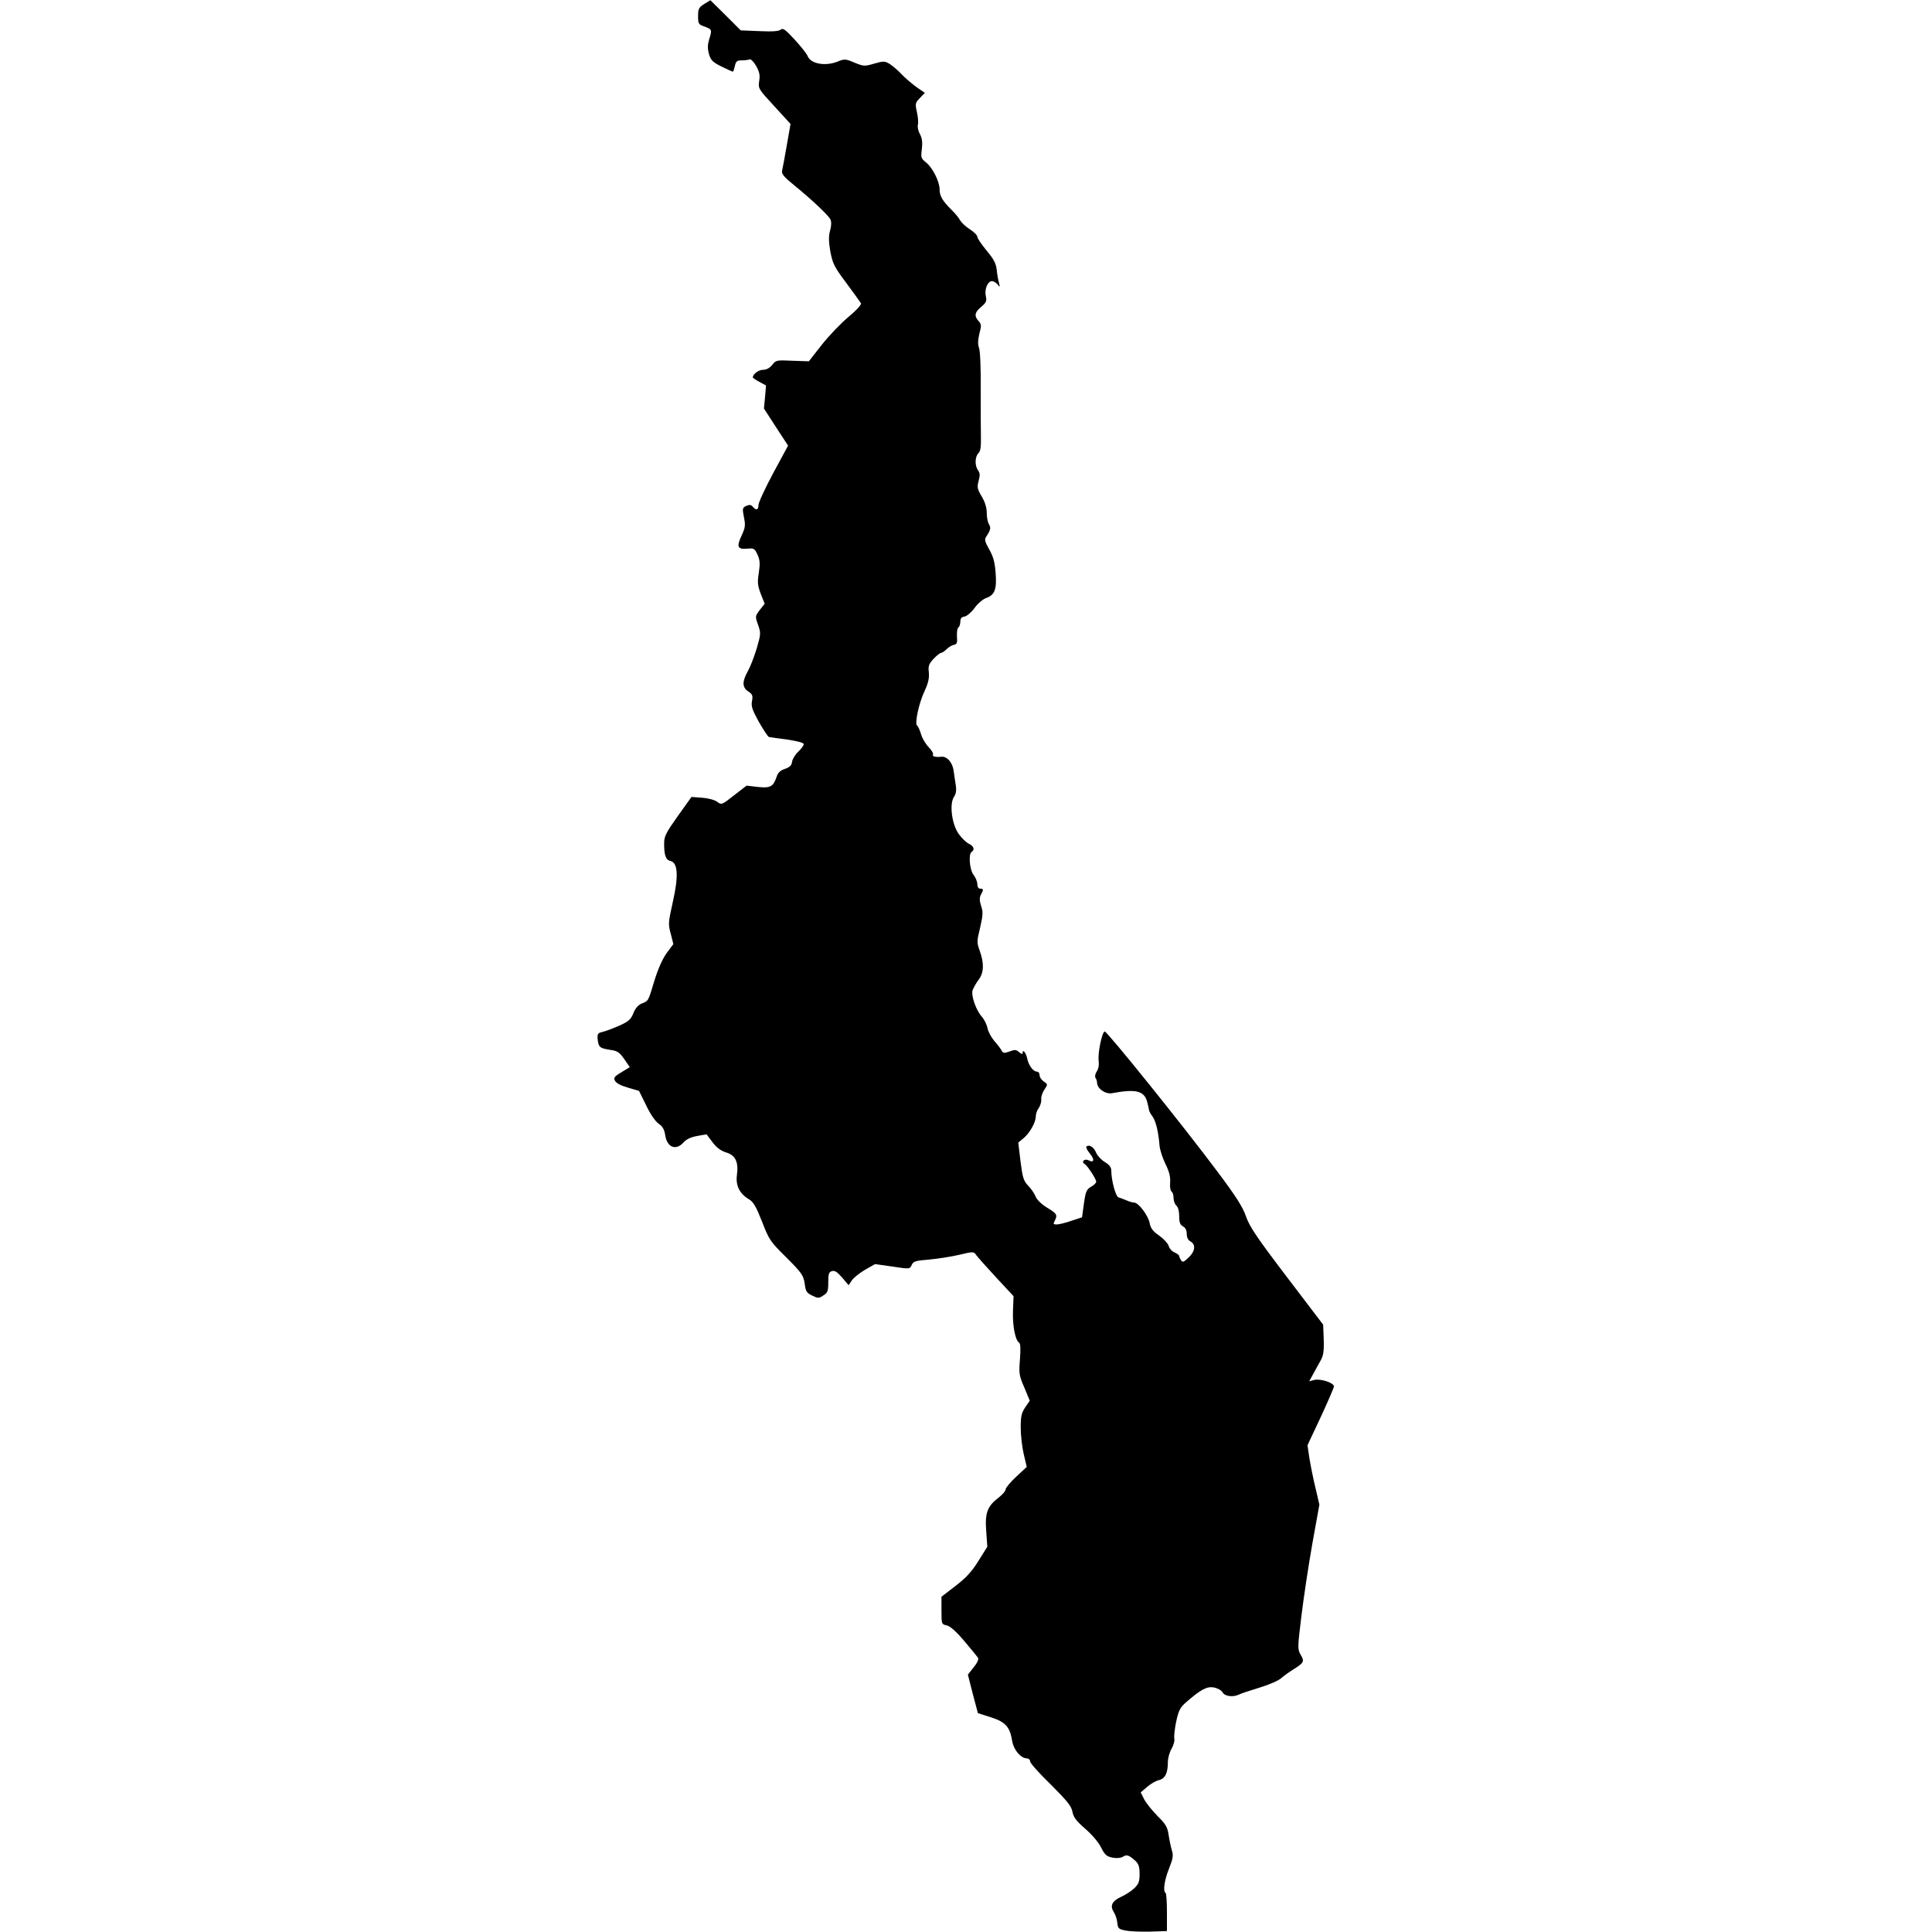
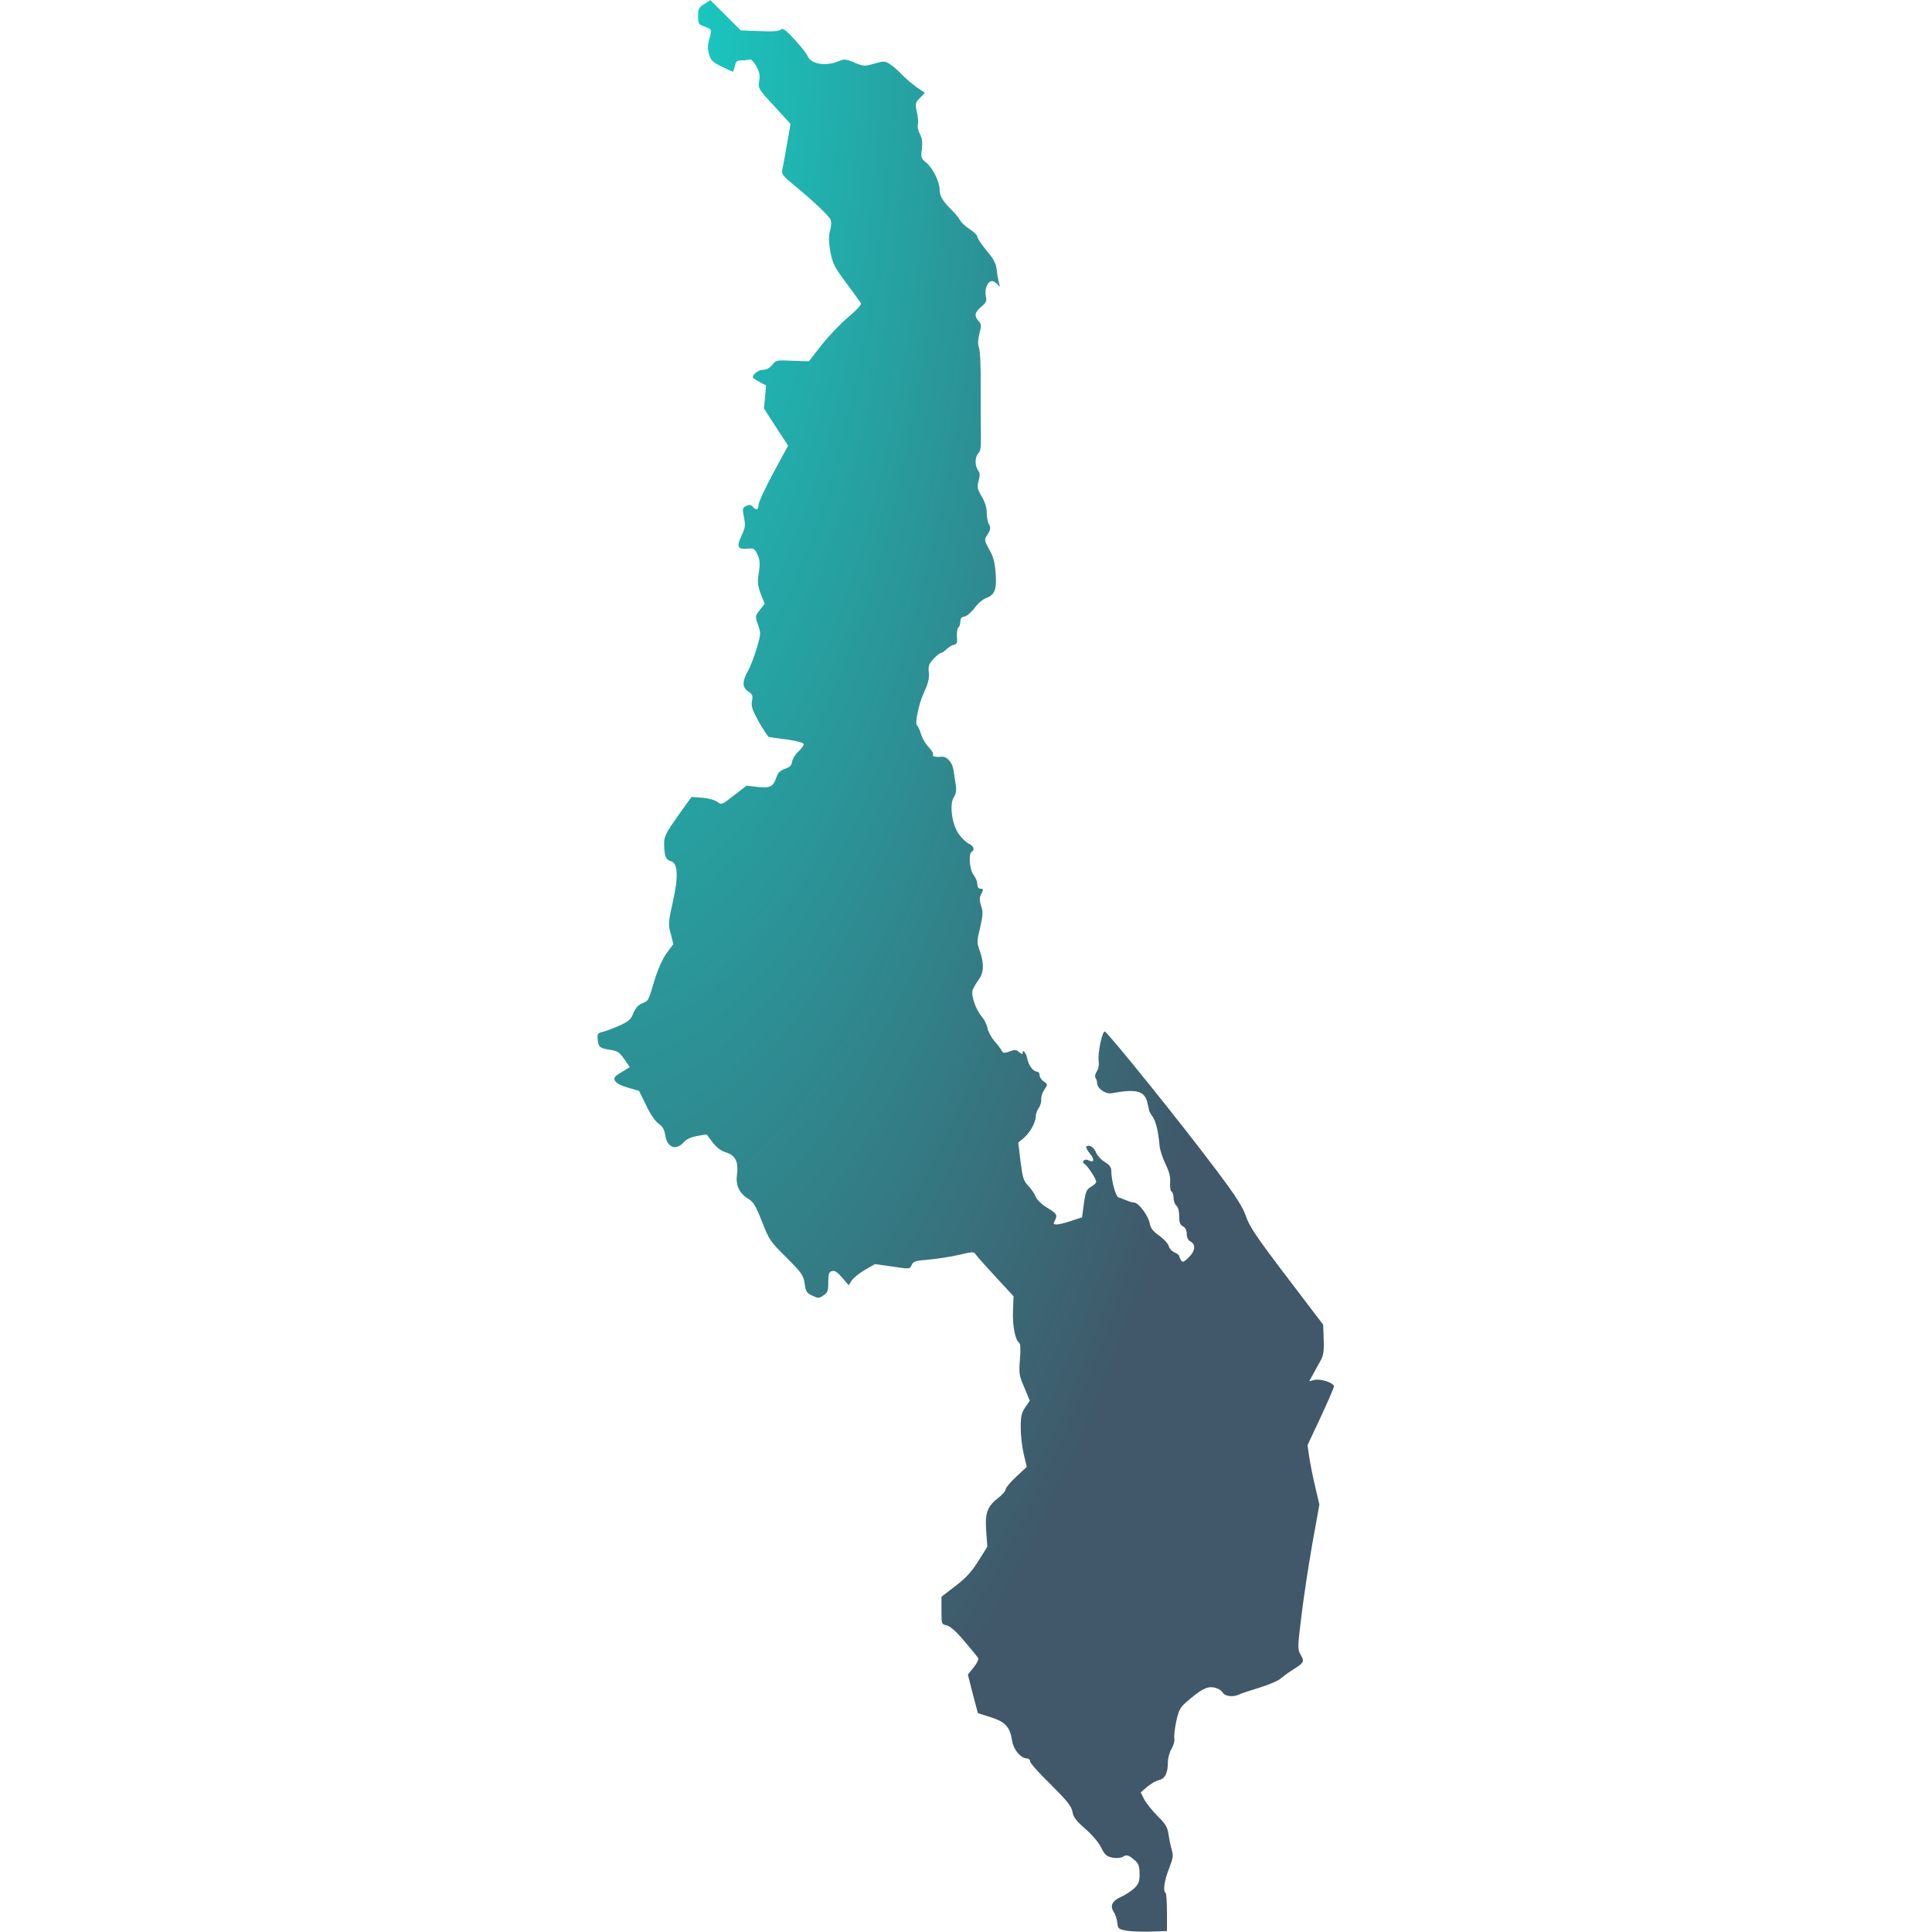
- <svg xmlns="http://www.w3.org/2000/svg" version="1.0" width="1024pt" height="1024pt" viewBox="0 0 1024 1024" preserveAspectRatio="xMidYMid meet">
-   <g transform="translate(0,1024) scale(0.1,-0.1)" fill="#000000" stroke="none">
+ <svg xmlns="http://www.w3.org/2000/svg" version="1.0" width="1024pt" height="1024pt" viewBox="0 0 1024 1024" preserveAspectRatio="xMidYMid meet" class="svg-gradient">
+   <defs>
+     <radialGradient id="radialGradient" cx="0" cy="1" r="1" fx="0" fy="1">
+       <stop offset="0%" stop-color="#13D8CC" />
+       <stop offset="100%" stop-color="#405869" />
+     </radialGradient>
+   </defs>
+   <g transform="translate(0,1024) scale(0.1,-0.1)" stroke="none" fill="url(#radialGradient)">
    <path d="M3733 10219 c-29 -18 -33 -26 -33 -64 0 -41 2 -45 35 -56 39 -15 40 -16 23 -70 -8 -29 -8 -48 0 -77 10 -32 20 -42 67 -65 30 -15 57 -27 59 -27 3 0 7 14 11 30 5 25 12 30 35 30 16 0 34 2 42 5 8 3 22 -11 36 -35 17 -31 21 -48 16 -79 -6 -40 -5 -42 80 -134 l86 -94 -20 -114 c-11 -63 -22 -123 -25 -135 -3 -16 11 -33 68 -79 93 -76 176 -155 188 -177 6 -12 6 -33 -1 -59 -9 -31 -8 -59 1 -112 12 -63 20 -81 84 -166 39 -53 74 -101 78 -108 4 -7 -21 -35 -65 -72 -40 -33 -104 -100 -142 -148 l-69 -88 -87 3 c-84 4 -88 3 -107 -22 -14 -17 -31 -26 -48 -26 -24 0 -54 -22 -55 -40 0 -3 16 -14 35 -24 l35 -19 -5 -61 -6 -61 64 -99 64 -98 -79 -146 c-43 -80 -78 -156 -78 -169 0 -26 -12 -30 -30 -9 -9 11 -17 12 -34 5 -21 -10 -22 -14 -13 -60 9 -44 7 -56 -13 -99 -27 -58 -21 -73 31 -68 35 3 39 1 54 -32 13 -29 14 -47 7 -95 -8 -50 -7 -67 10 -112 l21 -53 -26 -33 c-25 -33 -25 -34 -9 -79 15 -43 15 -48 -7 -124 -13 -43 -34 -98 -47 -121 -31 -55 -31 -86 2 -108 22 -14 25 -22 20 -50 -6 -28 1 -47 36 -111 24 -42 48 -78 53 -80 6 -1 49 -8 98 -14 55 -8 87 -17 87 -24 0 -7 -13 -25 -29 -40 -17 -16 -31 -40 -33 -54 -2 -19 -12 -28 -37 -37 -25 -8 -38 -20 -45 -43 -18 -52 -33 -60 -100 -53 l-59 7 -66 -51 c-66 -52 -66 -52 -91 -34 -14 10 -49 19 -80 21 l-55 4 -73 -102 c-63 -89 -72 -107 -72 -145 0 -64 9 -87 35 -93 38 -10 42 -80 11 -217 -24 -107 -25 -118 -11 -168 l14 -55 -36 -48 c-22 -31 -45 -83 -64 -144 -34 -113 -31 -108 -68 -123 -19 -8 -34 -26 -44 -51 -13 -33 -25 -44 -74 -66 -32 -14 -71 -29 -88 -33 -27 -6 -30 -10 -27 -42 5 -40 11 -45 69 -54 36 -5 47 -13 72 -49 l29 -42 -44 -27 c-39 -23 -43 -30 -34 -46 6 -12 33 -26 69 -36 l58 -17 38 -77 c22 -47 49 -85 66 -97 21 -14 30 -30 35 -62 10 -64 57 -82 97 -37 15 17 39 28 72 34 27 5 50 9 51 8 0 -1 14 -20 32 -43 20 -27 44 -44 70 -52 50 -15 67 -50 58 -119 -8 -56 14 -100 63 -129 24 -14 38 -38 70 -119 37 -96 43 -105 129 -190 82 -82 90 -94 97 -138 5 -42 11 -50 40 -64 31 -15 36 -15 59 1 23 14 26 24 26 70 0 45 3 54 20 59 15 4 29 -6 54 -35 l34 -40 17 26 c10 14 41 39 70 56 l53 30 92 -13 c91 -14 92 -14 102 8 9 20 20 23 92 29 44 4 116 15 159 25 76 18 78 18 91 -1 8 -11 55 -64 106 -119 l92 -99 -3 -78 c-3 -78 12 -155 32 -168 8 -4 9 -34 5 -88 -6 -75 -5 -86 23 -150 l29 -70 -24 -35 c-20 -30 -24 -48 -24 -108 0 -39 7 -102 16 -140 l16 -68 -56 -52 c-31 -29 -56 -59 -56 -67 0 -8 -16 -27 -34 -41 -63 -48 -76 -82 -69 -179 l6 -84 -47 -75 c-36 -58 -66 -90 -122 -133 l-74 -57 0 -73 c0 -71 0 -73 28 -79 18 -4 50 -32 93 -83 36 -42 69 -83 73 -89 4 -8 -5 -28 -24 -51 l-30 -38 26 -102 27 -102 69 -22 c78 -25 101 -51 113 -127 8 -46 45 -90 78 -91 9 0 17 -7 17 -16 0 -9 49 -64 109 -122 87 -87 109 -114 115 -144 5 -29 20 -49 67 -90 35 -30 72 -73 85 -100 20 -40 30 -48 61 -54 22 -4 43 -2 55 5 20 13 31 9 66 -22 17 -16 22 -31 22 -70 0 -41 -5 -53 -29 -76 -16 -15 -47 -35 -70 -45 -47 -22 -59 -47 -38 -80 9 -13 17 -38 19 -57 3 -30 7 -34 43 -41 22 -5 80 -7 130 -6 l90 3 0 98 c0 55 -3 101 -7 104 -15 9 -7 66 18 129 21 53 24 70 15 97 -5 17 -13 54 -17 81 -6 42 -15 57 -58 100 -28 28 -60 68 -71 88 l-19 38 34 29 c19 17 48 33 63 36 32 8 47 37 47 95 0 22 9 54 20 72 10 18 17 41 14 53 -2 11 2 52 10 90 13 60 21 75 53 103 78 68 110 85 148 78 19 -4 39 -15 45 -26 11 -21 56 -27 88 -11 9 5 58 21 107 36 50 15 101 37 115 50 14 12 44 34 67 48 54 34 58 41 37 76 -17 29 -17 38 4 208 12 98 38 271 58 383 l37 205 -21 90 c-12 49 -26 120 -32 157 l-10 68 70 149 c38 82 70 155 70 163 0 19 -71 42 -104 34 l-27 -7 21 38 c11 21 29 53 39 71 15 26 19 50 17 112 l-3 79 -194 255 c-159 209 -197 266 -215 319 -17 49 -52 105 -152 238 -179 240 -585 744 -597 742 -14 -3 -37 -113 -32 -155 3 -23 -1 -44 -10 -57 -8 -12 -11 -27 -7 -33 5 -7 9 -20 9 -30 3 -30 46 -59 80 -52 124 23 169 13 185 -45 5 -20 10 -40 10 -44 0 -5 8 -21 19 -35 18 -27 31 -81 37 -156 2 -21 16 -64 31 -95 20 -40 27 -68 25 -97 -2 -23 1 -45 7 -49 6 -3 11 -19 11 -34 0 -16 7 -34 15 -41 9 -8 15 -29 15 -56 0 -33 5 -46 20 -54 13 -7 20 -21 20 -40 0 -19 7 -33 20 -40 29 -16 25 -52 -10 -85 -26 -25 -32 -27 -40 -15 -5 8 -10 18 -10 23 0 4 -11 13 -25 19 -14 6 -28 22 -31 35 -4 13 -26 37 -50 54 -32 22 -45 38 -50 64 -7 41 -59 110 -82 111 -10 0 -28 6 -42 12 -14 6 -32 13 -41 15 -16 5 -39 91 -39 144 0 16 -11 30 -34 44 -19 11 -39 33 -46 49 -12 29 -35 45 -51 34 -5 -3 2 -19 16 -36 28 -33 25 -54 -5 -38 -21 11 -41 -7 -22 -19 16 -9 62 -80 62 -94 0 -7 -12 -19 -27 -27 -24 -14 -29 -25 -38 -89 l-10 -73 -55 -18 c-30 -11 -65 -19 -78 -20 -19 0 -21 3 -12 19 16 31 13 38 -40 70 -30 18 -55 43 -61 59 -6 15 -23 41 -39 57 -25 26 -30 43 -41 129 l-12 100 30 25 c33 29 63 83 63 115 0 12 7 32 16 44 8 12 14 32 13 45 -2 12 5 35 16 51 19 29 19 29 -3 44 -12 8 -22 23 -22 33 0 11 -6 19 -13 19 -20 0 -44 31 -52 67 -6 32 -25 56 -25 32 0 -8 -6 -6 -18 4 -16 14 -23 15 -51 4 -29 -10 -34 -10 -43 6 -5 10 -23 33 -39 51 -16 19 -32 49 -35 67 -4 19 -17 45 -29 59 -32 35 -59 113 -50 142 5 12 18 37 31 54 29 37 31 87 7 154 -16 44 -16 51 2 124 15 66 16 83 5 115 -9 28 -9 43 -1 59 15 27 14 32 -4 32 -9 0 -15 9 -15 24 0 13 -9 35 -20 49 -21 27 -28 111 -10 122 18 11 11 31 -15 43 -13 6 -37 29 -53 51 -37 51 -51 158 -26 197 11 16 14 36 10 61 -3 21 -9 57 -12 81 -7 43 -36 75 -66 71 -29 -3 -49 2 -43 11 4 6 -7 23 -22 39 -16 16 -35 47 -41 69 -7 23 -16 43 -21 46 -14 9 8 115 38 180 21 45 27 72 24 102 -4 34 0 45 25 72 17 18 35 32 41 32 5 0 18 9 28 19 10 10 27 21 38 23 17 3 20 11 17 45 -1 23 2 44 8 48 5 3 10 17 10 30 0 17 6 25 22 27 12 2 36 22 53 45 16 23 44 47 61 53 46 16 58 46 51 133 -4 55 -12 87 -34 125 -24 43 -26 54 -15 69 22 33 25 45 14 64 -7 10 -12 38 -12 60 0 28 -9 58 -27 88 -23 39 -25 49 -16 83 8 29 7 42 -3 55 -18 24 -17 71 1 90 12 11 15 34 14 86 -1 40 -1 156 -1 259 1 108 -3 199 -9 214 -7 20 -6 41 2 76 11 41 11 50 -4 66 -25 27 -21 47 14 76 26 22 30 30 24 57 -8 36 10 79 33 79 8 0 21 -8 29 -17 13 -17 14 -16 8 7 -4 14 -10 45 -12 69 -4 35 -16 58 -54 103 -27 33 -49 65 -49 73 0 8 -18 26 -40 40 -21 13 -44 35 -51 47 -7 13 -27 38 -45 55 -49 49 -64 74 -64 110 0 41 -38 116 -73 143 -25 20 -27 26 -21 69 4 35 2 57 -10 80 -10 18 -14 40 -11 50 3 10 1 40 -5 66 -10 45 -9 50 15 75 l27 28 -44 30 c-23 17 -59 47 -78 67 -19 21 -48 45 -63 55 -27 17 -33 17 -83 3 -51 -15 -56 -15 -105 5 -47 20 -53 20 -86 7 -66 -28 -146 -14 -162 27 -5 13 -36 52 -69 88 -49 53 -62 63 -74 53 -10 -9 -45 -11 -113 -8 l-99 4 -80 80 -81 80 -32 -20z" />
  </g>
</svg>
